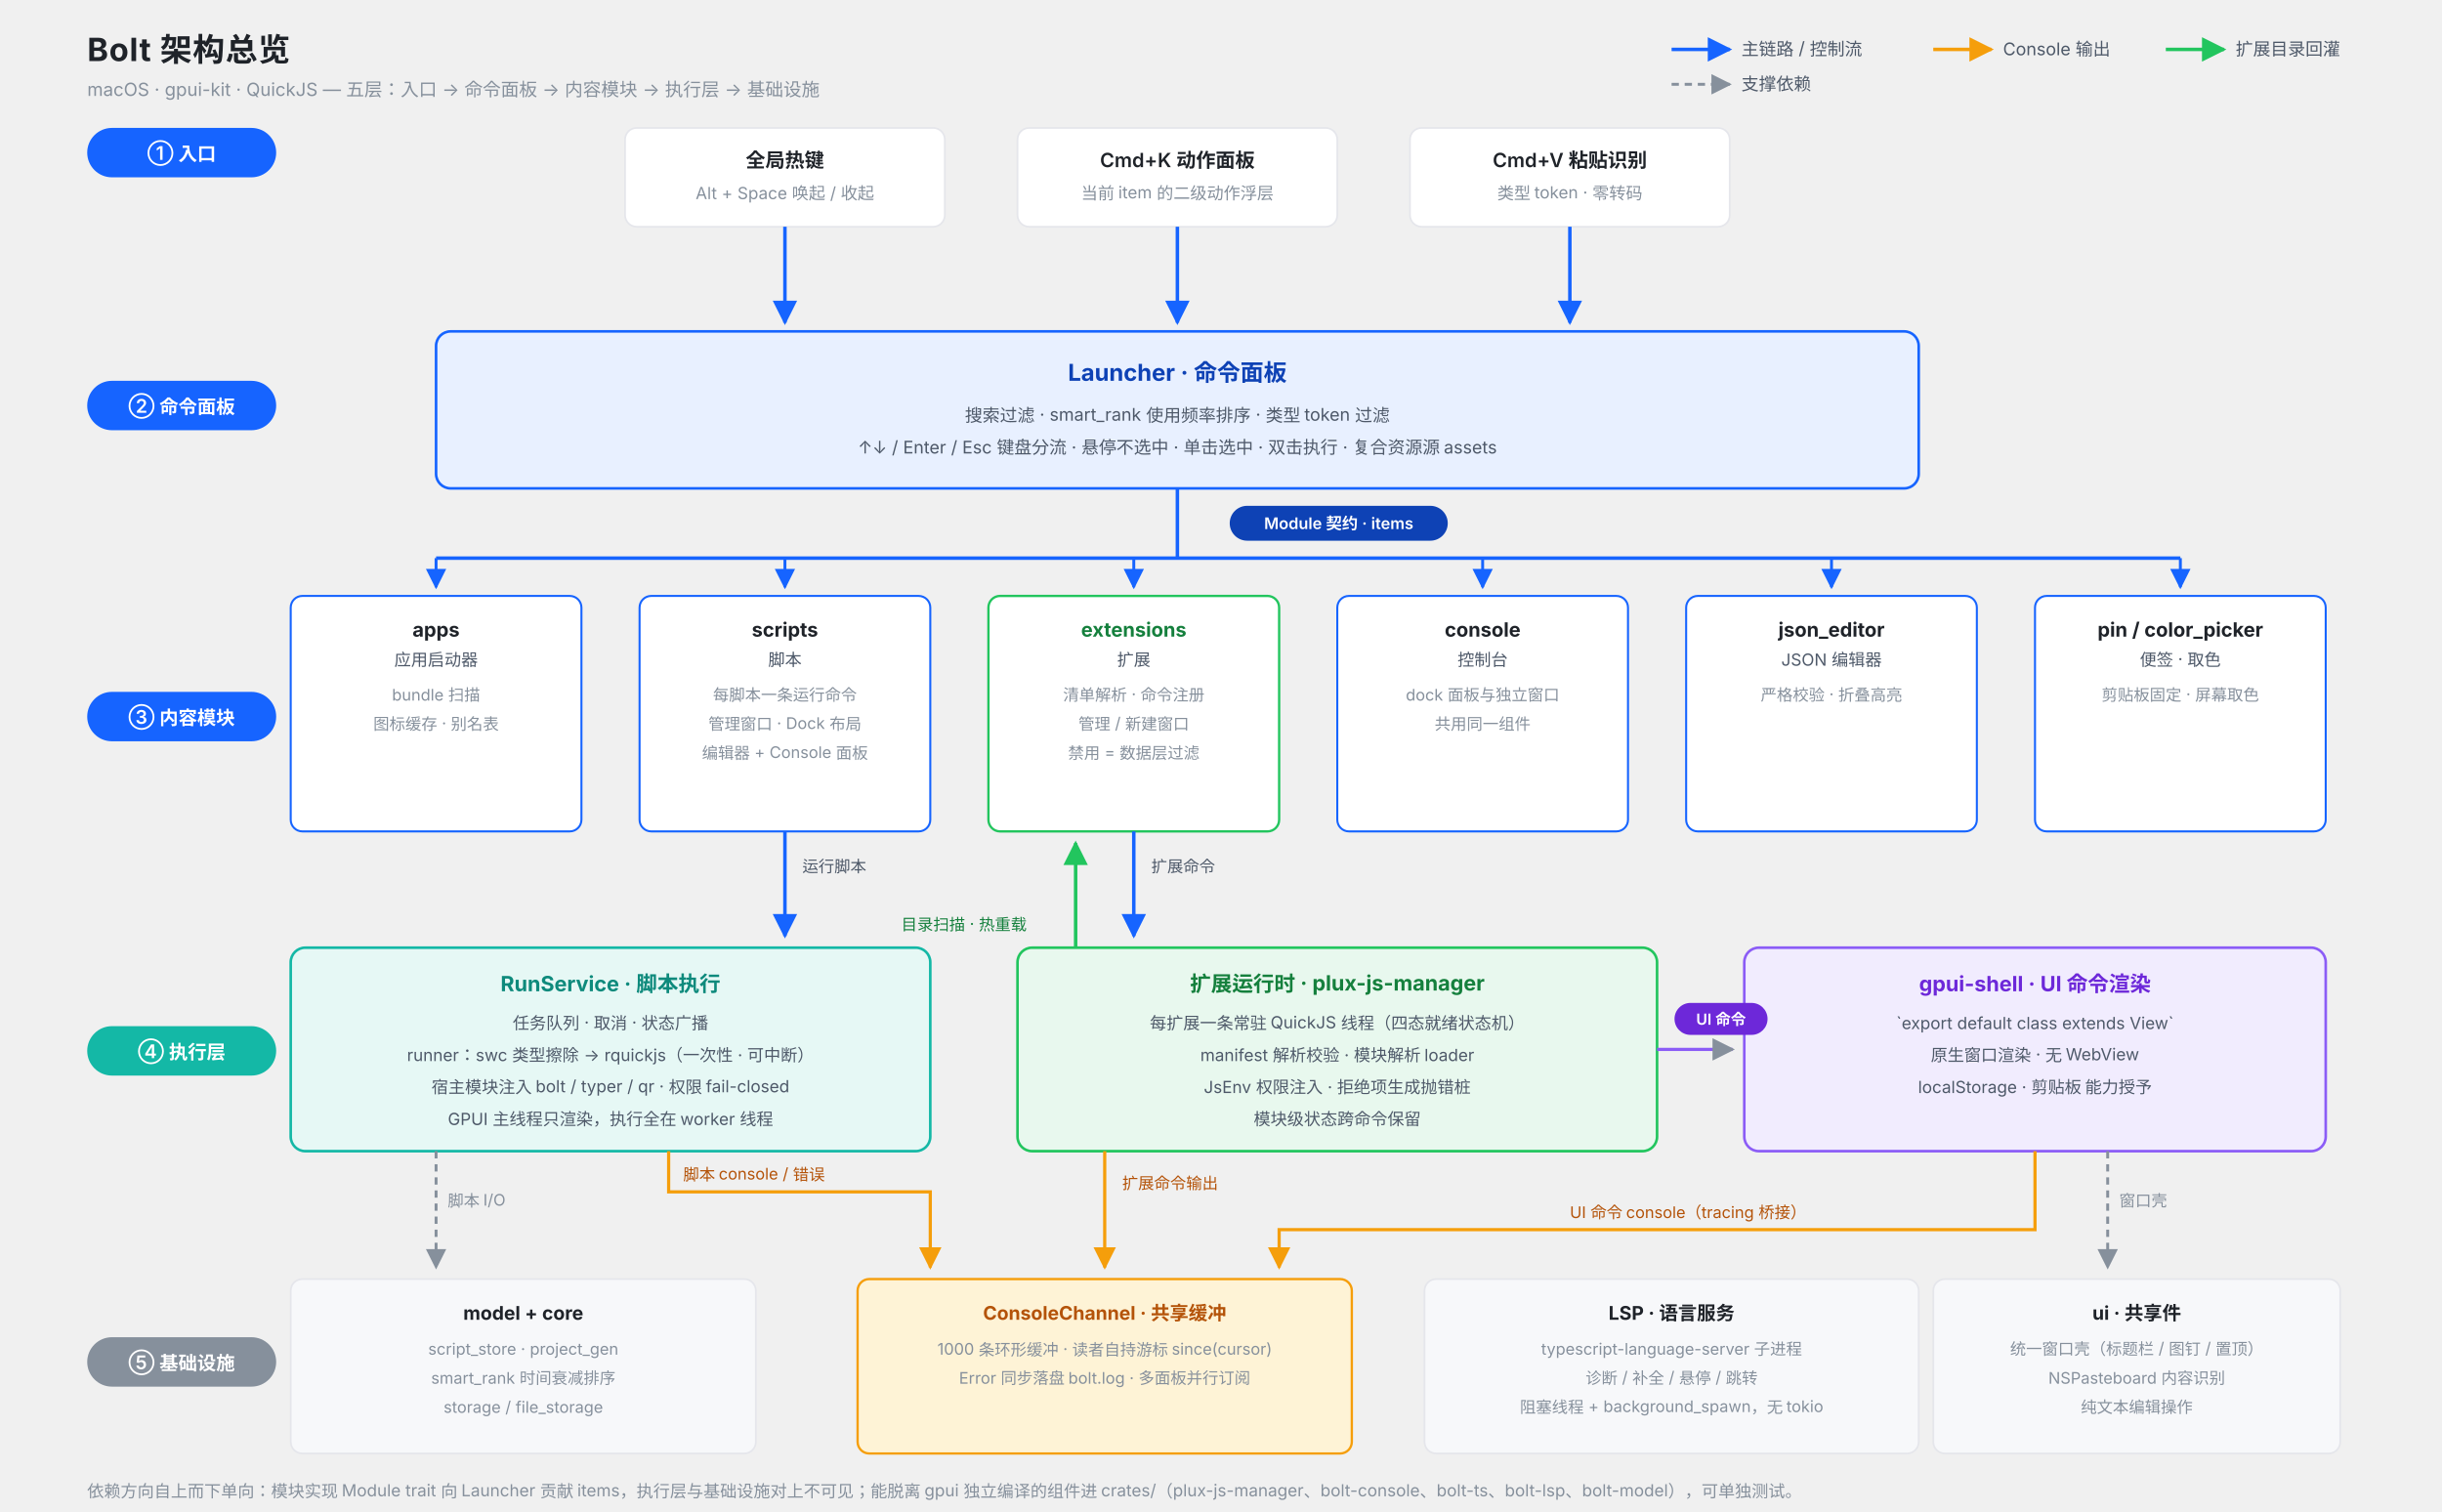
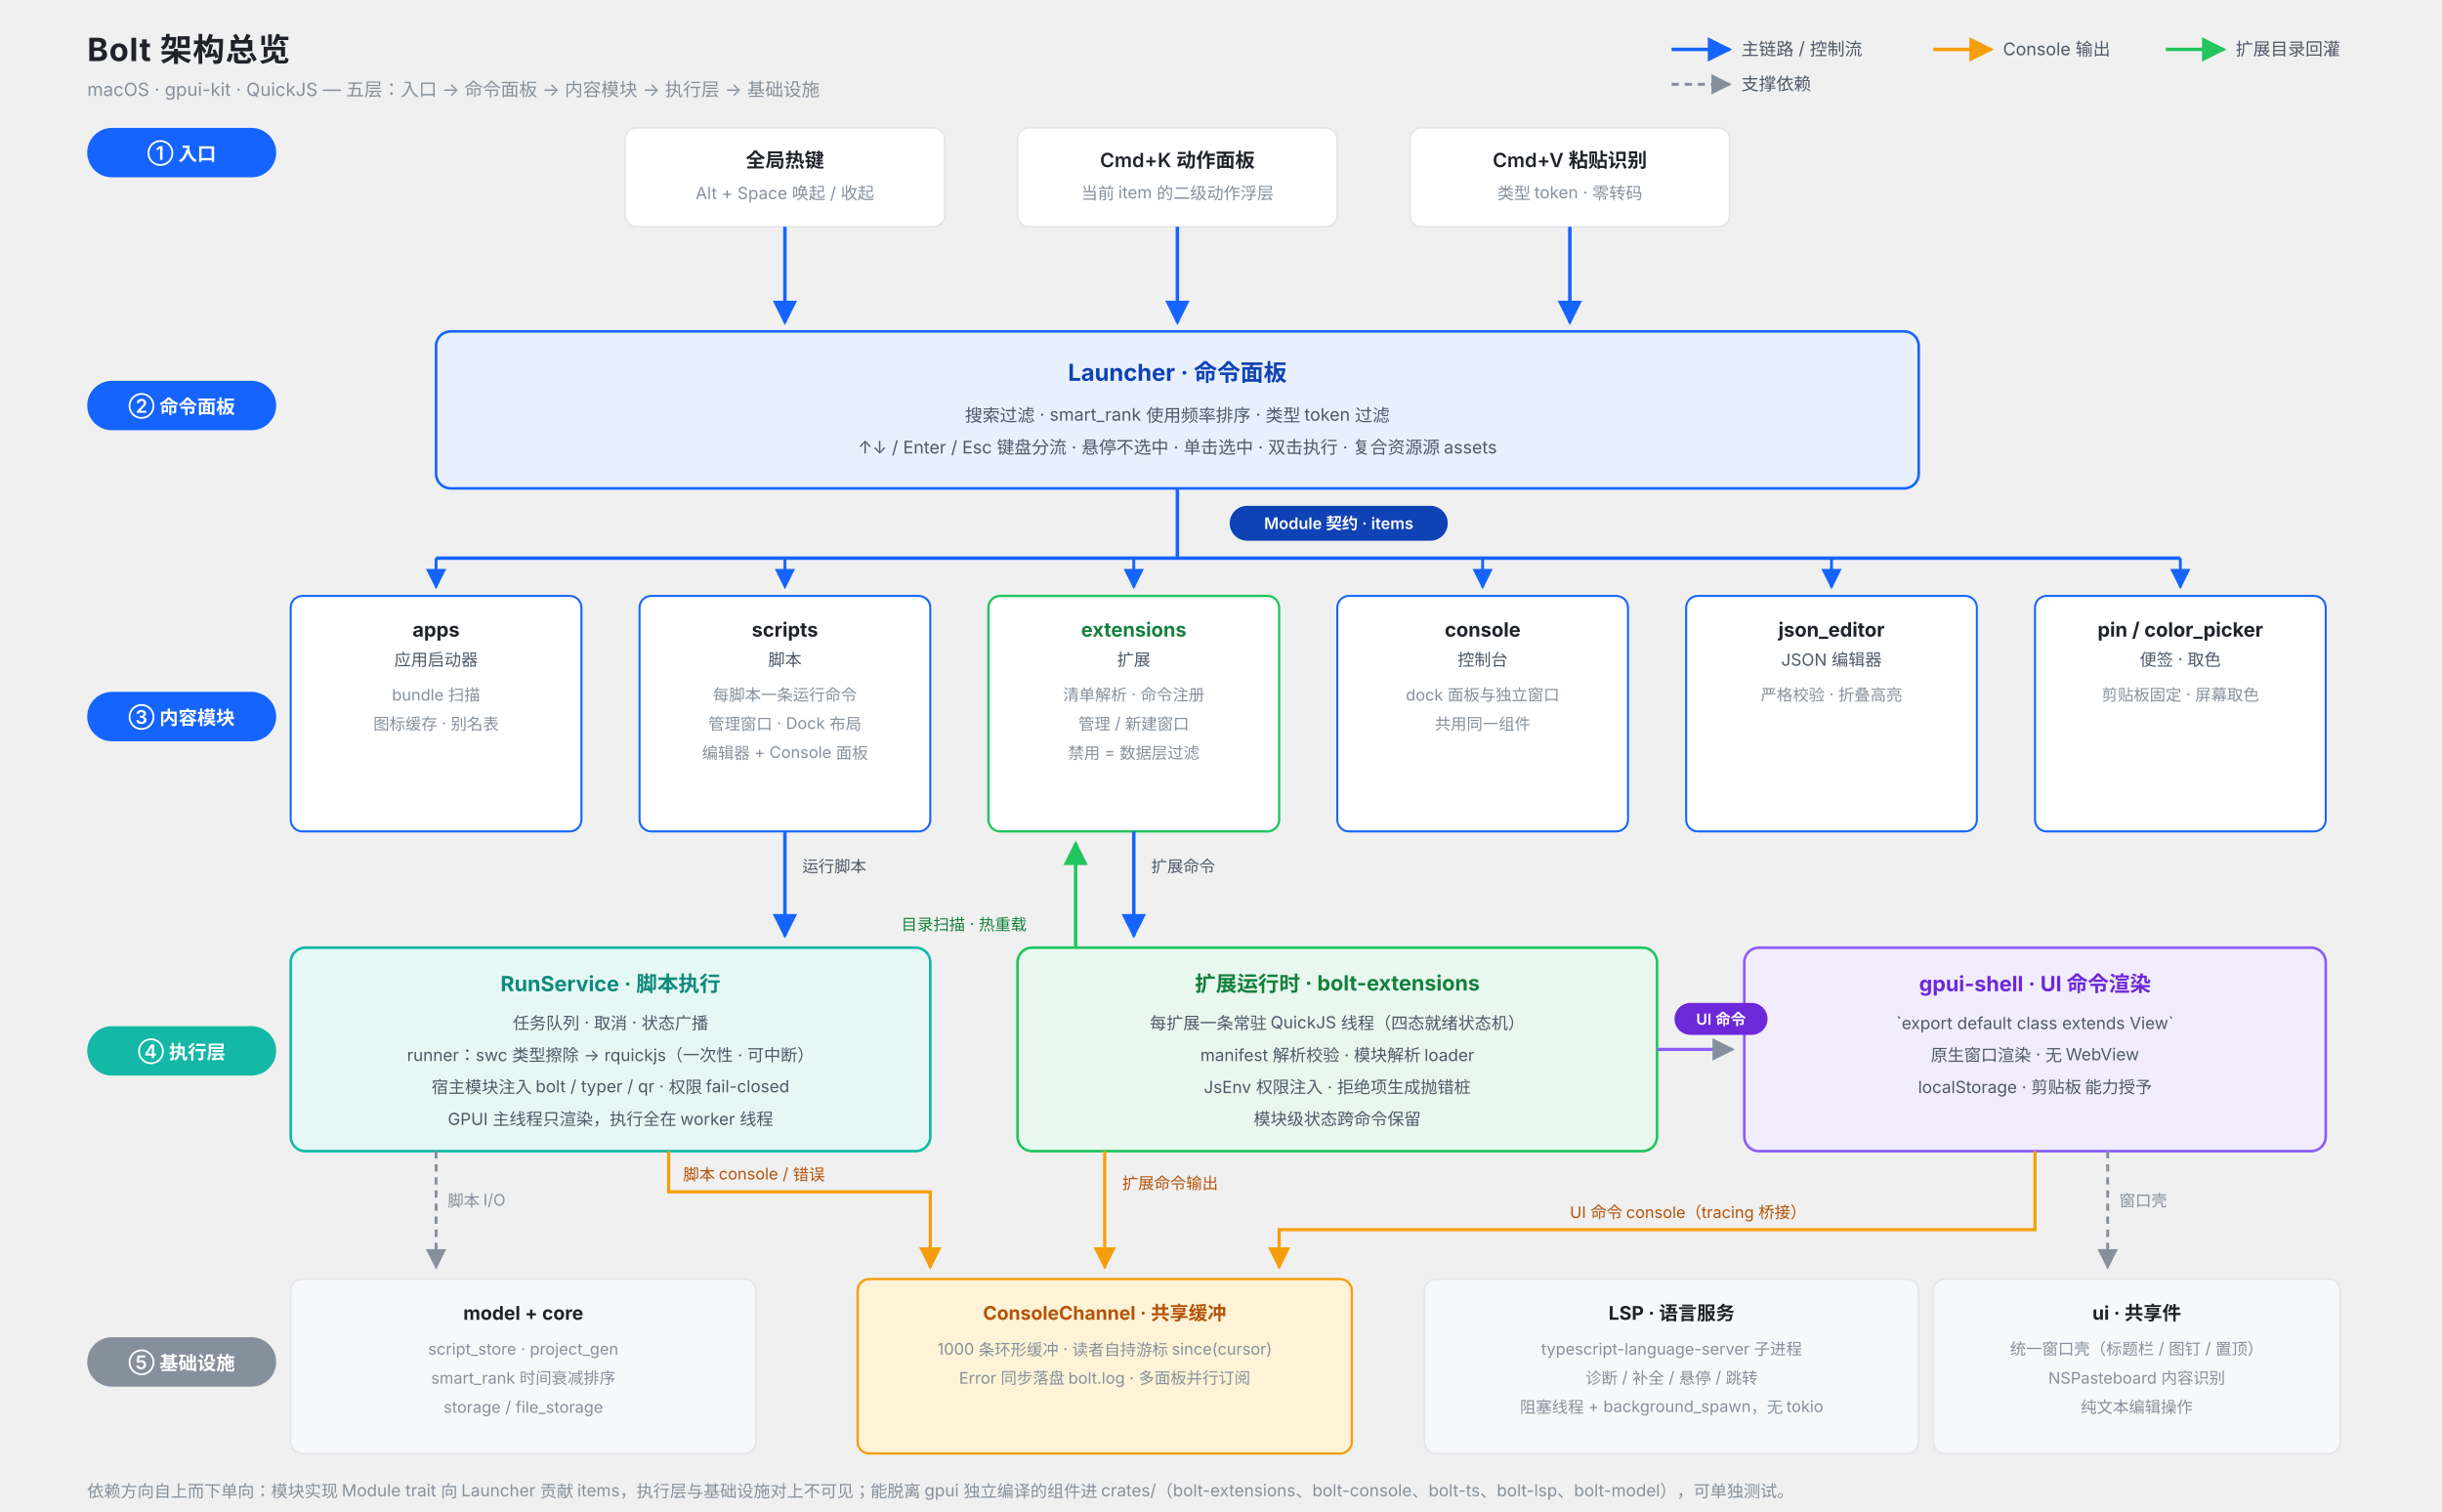
<svg xmlns="http://www.w3.org/2000/svg" viewBox="0 0 1680 1040" font-family="-apple-system, BlinkMacSystemFont, 'PingFang SC', 'Microsoft YaHei', sans-serif">
  <defs>
    <marker id="arr-blue" viewBox="0 0 10 10" refX="9" refY="5" markerWidth="7" markerHeight="7" orient="auto-start-reverse">
      <path d="M0,0 L10,5 L0,10 z" fill="#1664FF" />
    </marker>
    <marker id="arr-orange" viewBox="0 0 10 10" refX="9" refY="5" markerWidth="7" markerHeight="7" orient="auto-start-reverse">
      <path d="M0,0 L10,5 L0,10 z" fill="#F59E0B" />
    </marker>
    <marker id="arr-green" viewBox="0 0 10 10" refX="9" refY="5" markerWidth="7" markerHeight="7" orient="auto-start-reverse">
      <path d="M0,0 L10,5 L0,10 z" fill="#22C55E" />
    </marker>
    <marker id="arr-grey" viewBox="0 0 10 10" refX="9" refY="5" markerWidth="7" markerHeight="7" orient="auto-start-reverse">
      <path d="M0,0 L10,5 L0,10 z" fill="#86909C" />
    </marker>
  </defs>
  <text x="60" y="42" font-size="22" font-weight="700" fill="#1F2329" letter-spacing="0.5">Bolt 架构总览</text>
  <text x="60" y="66" font-size="12.5" fill="#86909C">macOS · gpui-kit · QuickJS — 五层：入口 → 命令面板 → 内容模块 → 执行层 → 基础设施</text>
  <g font-size="12" fill="#4E5969">
    <line x1="1150" y1="34" x2="1190" y2="34" stroke="#1664FF" stroke-width="2.4" marker-end="url(#arr-blue)" />
    <text x="1198" y="38">主链路 / 控制流</text>
    <line x1="1330" y1="34" x2="1370" y2="34" stroke="#F59E0B" stroke-width="2.4" marker-end="url(#arr-orange)" />
    <text x="1378" y="38">Console 输出</text>
    <line x1="1490" y1="34" x2="1530" y2="34" stroke="#22C55E" stroke-width="2.4" marker-end="url(#arr-green)" />
    <text x="1538" y="38">扩展目录回灌</text>
    <line x1="1150" y1="58" x2="1190" y2="58" stroke="#86909C" stroke-width="2" stroke-dasharray="5 4" marker-end="url(#arr-grey)" />
    <text x="1198" y="62">支撑依赖</text>
  </g>
  <g>
    <rect x="60" y="88" width="130" height="34" rx="17" fill="#1664FF" />
    <text x="125" y="110" font-size="13" font-weight="600" fill="#FFFFFF" text-anchor="middle">① 入口</text>
    <rect x="60" y="262" width="130" height="34" rx="17" fill="#1664FF" />
    <text x="125" y="284" font-size="13" font-weight="600" fill="#FFFFFF" text-anchor="middle">② 命令面板</text>
    <rect x="60" y="476" width="130" height="34" rx="17" fill="#1664FF" />
    <text x="125" y="498" font-size="13" font-weight="600" fill="#FFFFFF" text-anchor="middle">③ 内容模块</text>
    <rect x="60" y="706" width="130" height="34" rx="17" fill="#14B8A6" />
    <text x="125" y="728" font-size="13" font-weight="600" fill="#FFFFFF" text-anchor="middle">④ 执行层</text>
    <rect x="60" y="920" width="130" height="34" rx="17" fill="#86909C" />
    <text x="125" y="942" font-size="13" font-weight="600" fill="#FFFFFF" text-anchor="middle">⑤ 基础设施</text>
  </g>
  <g>
    <rect x="430" y="88" width="220" height="68" rx="8" fill="#FFFFFF" stroke="#E5E6EB" stroke-width="1.2" />
    <text x="540" y="115" font-size="13.5" font-weight="600" fill="#1F2329" text-anchor="middle">全局热键</text>
    <text x="540" y="137" font-size="11.5" fill="#86909C" text-anchor="middle">Alt + Space 唤起 / 收起</text>
    <rect x="700" y="88" width="220" height="68" rx="8" fill="#FFFFFF" stroke="#E5E6EB" stroke-width="1.2" />
    <text x="810" y="115" font-size="13.5" font-weight="600" fill="#1F2329" text-anchor="middle">Cmd+K 动作面板</text>
    <text x="810" y="137" font-size="11.5" fill="#86909C" text-anchor="middle">当前 item 的二级动作浮层</text>
    <rect x="970" y="88" width="220" height="68" rx="8" fill="#FFFFFF" stroke="#E5E6EB" stroke-width="1.2" />
    <text x="1080" y="115" font-size="13.5" font-weight="600" fill="#1F2329" text-anchor="middle">Cmd+V 粘贴识别</text>
    <text x="1080" y="137" font-size="11.5" fill="#86909C" text-anchor="middle">类型 token · 零转码</text>
  </g>
  <line x1="540" y1="156" x2="540" y2="222" stroke="#1664FF" stroke-width="2.4" marker-end="url(#arr-blue)" />
  <line x1="810" y1="156" x2="810" y2="222" stroke="#1664FF" stroke-width="2.4" marker-end="url(#arr-blue)" />
  <line x1="1080" y1="156" x2="1080" y2="222" stroke="#1664FF" stroke-width="2.4" marker-end="url(#arr-blue)" />
  <rect x="300" y="228" width="1020" height="108" rx="10" fill="#E8F0FF" stroke="#1664FF" stroke-width="1.8" />
  <text x="810" y="262" font-size="16" font-weight="700" fill="#0E42B5" text-anchor="middle">Launcher · 命令面板</text>
  <text x="810" y="290" font-size="12" fill="#4E5969" text-anchor="middle">搜索过滤 · smart_rank 使用频率排序 · 类型 token 过滤</text>
  <text x="810" y="312" font-size="12" fill="#4E5969" text-anchor="middle">↑↓ / Enter / Esc 键盘分流 · 悬停不选中 · 单击选中 · 双击执行 · 复合资源源 assets</text>
  <line x1="810" y1="336" x2="810" y2="384" stroke="#1664FF" stroke-width="2.4" />
  <line x1="300" y1="384" x2="1500" y2="384" stroke="#1664FF" stroke-width="2.4" />
  <line x1="300" y1="384" x2="300" y2="404" stroke="#1664FF" stroke-width="2" marker-end="url(#arr-blue)" />
  <line x1="540" y1="384" x2="540" y2="404" stroke="#1664FF" stroke-width="2" marker-end="url(#arr-blue)" />
  <line x1="780" y1="384" x2="780" y2="404" stroke="#1664FF" stroke-width="2" marker-end="url(#arr-blue)" />
  <line x1="1020" y1="384" x2="1020" y2="404" stroke="#1664FF" stroke-width="2" marker-end="url(#arr-blue)" />
  <line x1="1260" y1="384" x2="1260" y2="404" stroke="#1664FF" stroke-width="2" marker-end="url(#arr-blue)" />
  <line x1="1500" y1="384" x2="1500" y2="404" stroke="#1664FF" stroke-width="2" marker-end="url(#arr-blue)" />
  <rect x="846" y="348" width="150" height="24" rx="12" fill="#0E42B5" />
  <text x="921" y="364" font-size="11" font-weight="600" fill="#FFFFFF" text-anchor="middle">Module 契约 · items</text>
  <g>
    <rect x="200" y="410" width="200" height="162" rx="8" fill="#FFFFFF" stroke="#1664FF" stroke-width="1.4" />
    <text x="300" y="438" font-size="13.5" font-weight="700" fill="#1F2329" text-anchor="middle">apps</text>
    <text x="300" y="458" font-size="11.5" fill="#4E5969" text-anchor="middle">应用启动器</text>
    <text x="300" y="482" font-size="11" fill="#86909C" text-anchor="middle">bundle 扫描</text>
    <text x="300" y="502" font-size="11" fill="#86909C" text-anchor="middle">图标缓存 · 别名表</text>
    <rect x="440" y="410" width="200" height="162" rx="8" fill="#FFFFFF" stroke="#1664FF" stroke-width="1.4" />
    <text x="540" y="438" font-size="13.5" font-weight="700" fill="#1F2329" text-anchor="middle">scripts</text>
    <text x="540" y="458" font-size="11.5" fill="#4E5969" text-anchor="middle">脚本</text>
    <text x="540" y="482" font-size="11" fill="#86909C" text-anchor="middle">每脚本一条运行命令</text>
    <text x="540" y="502" font-size="11" fill="#86909C" text-anchor="middle">管理窗口 · Dock 布局</text>
    <text x="540" y="522" font-size="11" fill="#86909C" text-anchor="middle">编辑器 + Console 面板</text>
    <rect x="680" y="410" width="200" height="162" rx="8" fill="#FFFFFF" stroke="#22C55E" stroke-width="1.6" />
    <text x="780" y="438" font-size="13.5" font-weight="700" fill="#15803D" text-anchor="middle">extensions</text>
    <text x="780" y="458" font-size="11.5" fill="#4E5969" text-anchor="middle">扩展</text>
    <text x="780" y="482" font-size="11" fill="#86909C" text-anchor="middle">清单解析 · 命令注册</text>
    <text x="780" y="502" font-size="11" fill="#86909C" text-anchor="middle">管理 / 新建窗口</text>
    <text x="780" y="522" font-size="11" fill="#86909C" text-anchor="middle">禁用 = 数据层过滤</text>
    <rect x="920" y="410" width="200" height="162" rx="8" fill="#FFFFFF" stroke="#1664FF" stroke-width="1.4" />
    <text x="1020" y="438" font-size="13.5" font-weight="700" fill="#1F2329" text-anchor="middle">console</text>
    <text x="1020" y="458" font-size="11.5" fill="#4E5969" text-anchor="middle">控制台</text>
    <text x="1020" y="482" font-size="11" fill="#86909C" text-anchor="middle">dock 面板与独立窗口</text>
    <text x="1020" y="502" font-size="11" fill="#86909C" text-anchor="middle">共用同一组件</text>
    <rect x="1160" y="410" width="200" height="162" rx="8" fill="#FFFFFF" stroke="#1664FF" stroke-width="1.4" />
    <text x="1260" y="438" font-size="13.5" font-weight="700" fill="#1F2329" text-anchor="middle">json_editor</text>
    <text x="1260" y="458" font-size="11.5" fill="#4E5969" text-anchor="middle">JSON 编辑器</text>
    <text x="1260" y="482" font-size="11" fill="#86909C" text-anchor="middle">严格校验 · 折叠高亮</text>
    <rect x="1400" y="410" width="200" height="162" rx="8" fill="#FFFFFF" stroke="#1664FF" stroke-width="1.4" />
    <text x="1500" y="438" font-size="13.5" font-weight="700" fill="#1F2329" text-anchor="middle">pin / color_picker</text>
    <text x="1500" y="458" font-size="11.5" fill="#4E5969" text-anchor="middle">便签 · 取色</text>
    <text x="1500" y="482" font-size="11" fill="#86909C" text-anchor="middle">剪贴板固定 · 屏幕取色</text>
  </g>
  <g>
    <rect x="200" y="652" width="440" height="140" rx="10" fill="#E6F8F5" stroke="#14B8A6" stroke-width="1.8" />
    <text x="420" y="682" font-size="14.5" font-weight="700" fill="#0E8A7C" text-anchor="middle">RunService · 脚本执行</text>
    <text x="420" y="708" font-size="11.5" fill="#4E5969" text-anchor="middle">任务队列 · 取消 · 状态广播</text>
    <text x="420" y="730" font-size="11.5" fill="#4E5969" text-anchor="middle">runner：swc 类型擦除 → rquickjs（一次性 · 可中断）</text>
    <text x="420" y="752" font-size="11.5" fill="#4E5969" text-anchor="middle">宿主模块注入 bolt / typer / qr · 权限 fail-closed</text>
    <text x="420" y="774" font-size="11.5" fill="#4E5969" text-anchor="middle">GPUI 主线程只渲染，执行全在 worker 线程</text>
    <rect x="700" y="652" width="440" height="140" rx="10" fill="#E8F8EE" stroke="#22C55E" stroke-width="1.8" />
-     <text x="920" y="682" font-size="14.5" font-weight="700" fill="#15803D" text-anchor="middle">扩展运行时 · plux-js-manager</text>
+     <text x="920" y="682" font-size="14.5" font-weight="700" fill="#15803D" text-anchor="middle">扩展运行时 · bolt-extensions</text>
    <text x="920" y="708" font-size="11.5" fill="#4E5969" text-anchor="middle">每扩展一条常驻 QuickJS 线程（四态就绪状态机）</text>
    <text x="920" y="730" font-size="11.5" fill="#4E5969" text-anchor="middle">manifest 解析校验 · 模块解析 loader</text>
    <text x="920" y="752" font-size="11.5" fill="#4E5969" text-anchor="middle">JsEnv 权限注入 · 拒绝项生成抛错桩</text>
    <text x="920" y="774" font-size="11.5" fill="#4E5969" text-anchor="middle">模块级状态跨命令保留</text>
    <rect x="1200" y="652" width="400" height="140" rx="10" fill="#F1ECFE" stroke="#8B5CF6" stroke-width="1.8" />
    <text x="1400" y="682" font-size="14.5" font-weight="700" fill="#6D28D9" text-anchor="middle">gpui-shell · UI 命令渲染</text>
    <text x="1400" y="708" font-size="11.5" fill="#4E5969" text-anchor="middle">`export default class extends View`</text>
    <text x="1400" y="730" font-size="11.5" fill="#4E5969" text-anchor="middle">原生窗口渲染 · 无 WebView</text>
    <text x="1400" y="752" font-size="11.5" fill="#4E5969" text-anchor="middle">localStorage · 剪贴板 能力授予</text>
  </g>
  <line x1="540" y1="572" x2="540" y2="644" stroke="#1664FF" stroke-width="2.4" marker-end="url(#arr-blue)" />
  <line x1="780" y1="572" x2="780" y2="644" stroke="#1664FF" stroke-width="2.4" marker-end="url(#arr-blue)" />
  <line x1="740" y1="652" x2="740" y2="580" stroke="#22C55E" stroke-width="2.4" marker-end="url(#arr-green)" />
  <g font-size="11" fill="#4E5969">
    <text x="552" y="600">运行脚本</text>
    <text x="792" y="600">扩展命令</text>
    <text x="620" y="640" fill="#15803D">目录扫描 · 热重载</text>
  </g>
  <line x1="1140" y1="722" x2="1192" y2="722" stroke="#8B5CF6" stroke-width="2.2" marker-end="url(#arr-grey)" />
  <rect x="1152" y="690" width="64" height="22" rx="11" fill="#6D28D9" />
  <text x="1184" y="705" font-size="10.5" font-weight="600" fill="#FFFFFF" text-anchor="middle">UI 命令</text>
  <polyline points="460,792 460,820 640,820 640,872" fill="none" stroke="#F59E0B" stroke-width="2.2" marker-end="url(#arr-orange)" />
  <line x1="760" y1="792" x2="760" y2="872" stroke="#F59E0B" stroke-width="2.2" marker-end="url(#arr-orange)" />
  <polyline points="1400,792 1400,846 880,846 880,872" fill="none" stroke="#F59E0B" stroke-width="2.2" marker-end="url(#arr-orange)" />
  <line x1="300" y1="792" x2="300" y2="872" stroke="#86909C" stroke-width="2" stroke-dasharray="5 4" marker-end="url(#arr-grey)" />
  <line x1="1450" y1="792" x2="1450" y2="872" stroke="#86909C" stroke-width="2" stroke-dasharray="5 4" marker-end="url(#arr-grey)" />
  <g font-size="11" fill="#B45309">
    <text x="470" y="812">脚本 console / 错误</text>
    <text x="772" y="818">扩展命令输出</text>
    <text x="1080" y="838">UI 命令 console（tracing 桥接）</text>
  </g>
  <g font-size="11" fill="#86909C">
    <text x="308" y="830">脚本 I/O</text>
    <text x="1458" y="830">窗口壳</text>
  </g>
  <g>
    <rect x="200" y="880" width="320" height="120" rx="8" fill="#F7F8FA" stroke="#E5E6EB" stroke-width="1.2" />
    <text x="360" y="908" font-size="13" font-weight="700" fill="#1F2329" text-anchor="middle">model + core</text>
    <text x="360" y="932" font-size="11" fill="#86909C" text-anchor="middle">script_store · project_gen</text>
    <text x="360" y="952" font-size="11" fill="#86909C" text-anchor="middle">smart_rank 时间衰减排序</text>
    <text x="360" y="972" font-size="11" fill="#86909C" text-anchor="middle">storage / file_storage</text>
    <rect x="590" y="880" width="340" height="120" rx="8" fill="#FEF3D6" stroke="#F59E0B" stroke-width="1.6" />
    <text x="760" y="908" font-size="13" font-weight="700" fill="#B45309" text-anchor="middle">ConsoleChannel · 共享缓冲</text>
    <text x="760" y="932" font-size="11" fill="#86909C" text-anchor="middle">1000 条环形缓冲 · 读者自持游标 since(cursor)</text>
    <text x="760" y="952" font-size="11" fill="#86909C" text-anchor="middle">Error 同步落盘 bolt.log · 多面板并行订阅</text>
    <rect x="980" y="880" width="340" height="120" rx="8" fill="#F7F8FA" stroke="#E5E6EB" stroke-width="1.2" />
    <text x="1150" y="908" font-size="13" font-weight="700" fill="#1F2329" text-anchor="middle">LSP · 语言服务</text>
    <text x="1150" y="932" font-size="11" fill="#86909C" text-anchor="middle">typescript-language-server 子进程</text>
    <text x="1150" y="952" font-size="11" fill="#86909C" text-anchor="middle">诊断 / 补全 / 悬停 / 跳转</text>
    <text x="1150" y="972" font-size="11" fill="#86909C" text-anchor="middle">阻塞线程 + background_spawn，无 tokio</text>
    <rect x="1330" y="880" width="280" height="120" rx="8" fill="#F7F8FA" stroke="#E5E6EB" stroke-width="1.2" />
    <text x="1470" y="908" font-size="13" font-weight="700" fill="#1F2329" text-anchor="middle">ui · 共享件</text>
    <text x="1470" y="932" font-size="11" fill="#86909C" text-anchor="middle">统一窗口壳（标题栏 / 图钉 / 置顶）</text>
    <text x="1470" y="952" font-size="11" fill="#86909C" text-anchor="middle">NSPasteboard 内容识别</text>
    <text x="1470" y="972" font-size="11" fill="#86909C" text-anchor="middle">纯文本编辑操作</text>
  </g>
-   <text x="60" y="1030" font-size="11.5" fill="#86909C">依赖方向自上而下单向：模块实现 Module trait 向 Launcher 贡献 items，执行层与基础设施对上不可见；能脱离 gpui 独立编译的组件进 crates/（plux-js-manager、bolt-console、bolt-ts、bolt-lsp、bolt-model），可单独测试。</text>
+   <text x="60" y="1030" font-size="11.5" fill="#86909C">依赖方向自上而下单向：模块实现 Module trait 向 Launcher 贡献 items，执行层与基础设施对上不可见；能脱离 gpui 独立编译的组件进 crates/（bolt-extensions、bolt-console、bolt-ts、bolt-lsp、bolt-model），可单独测试。</text>
</svg>
